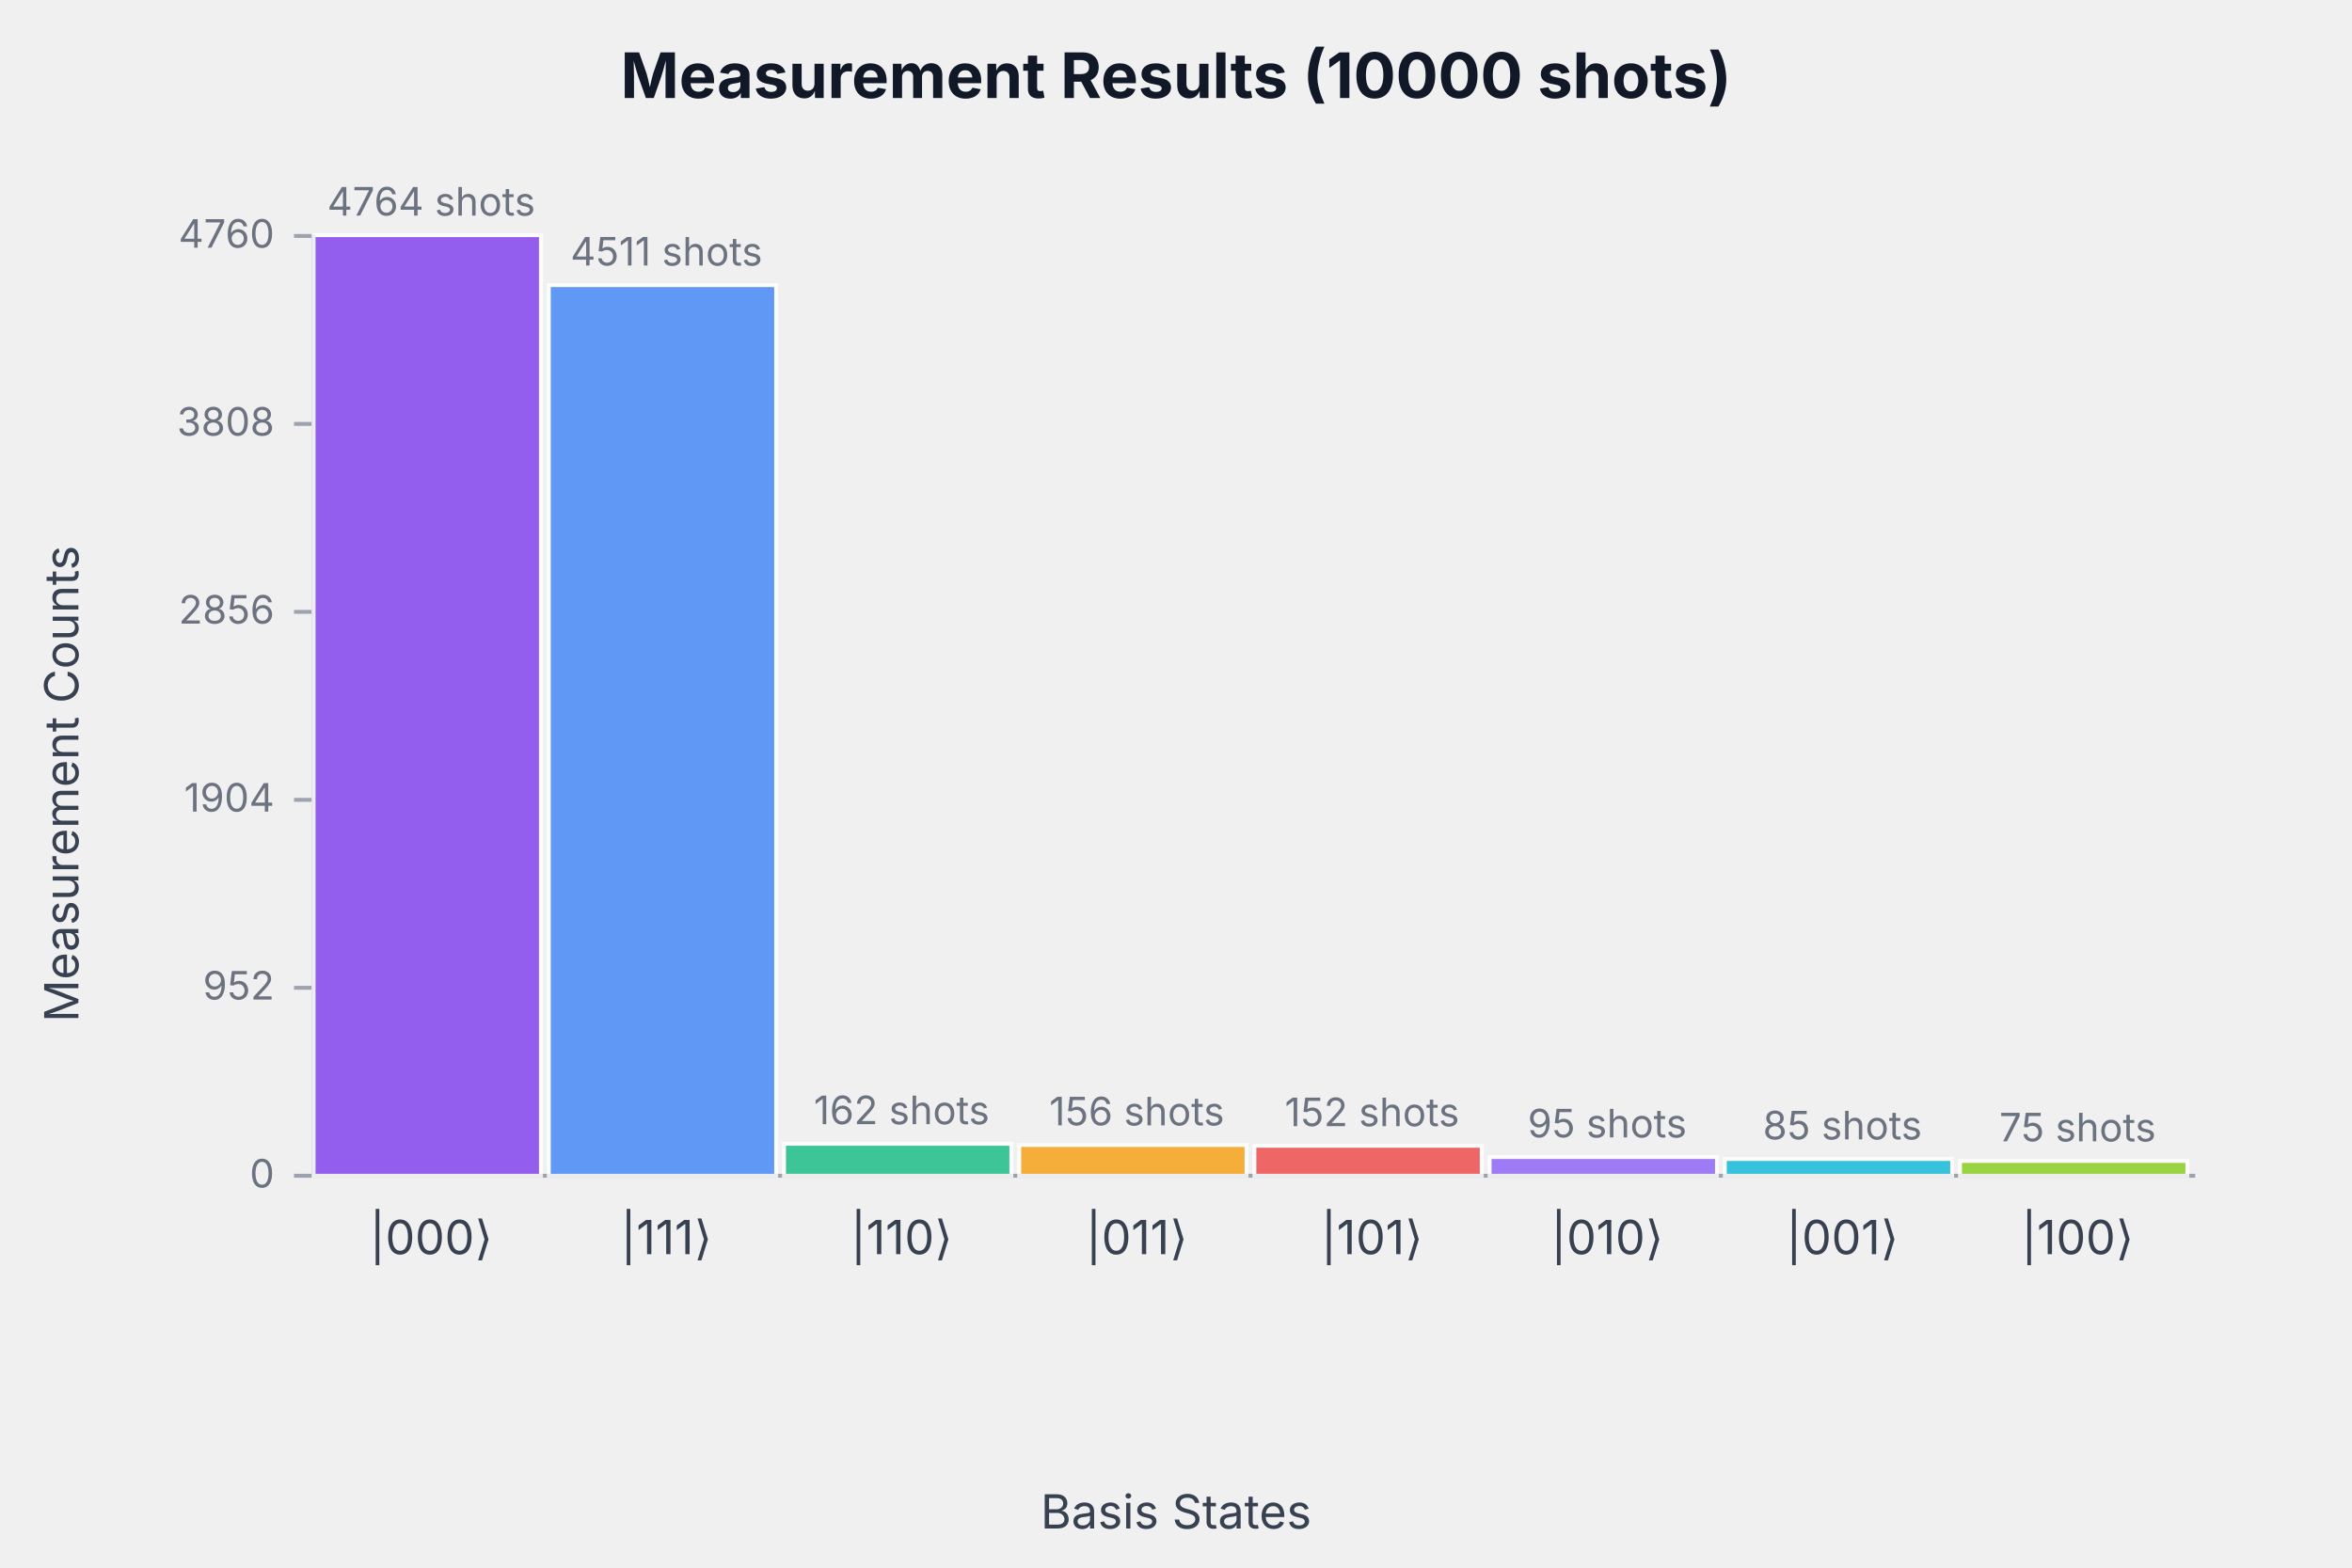
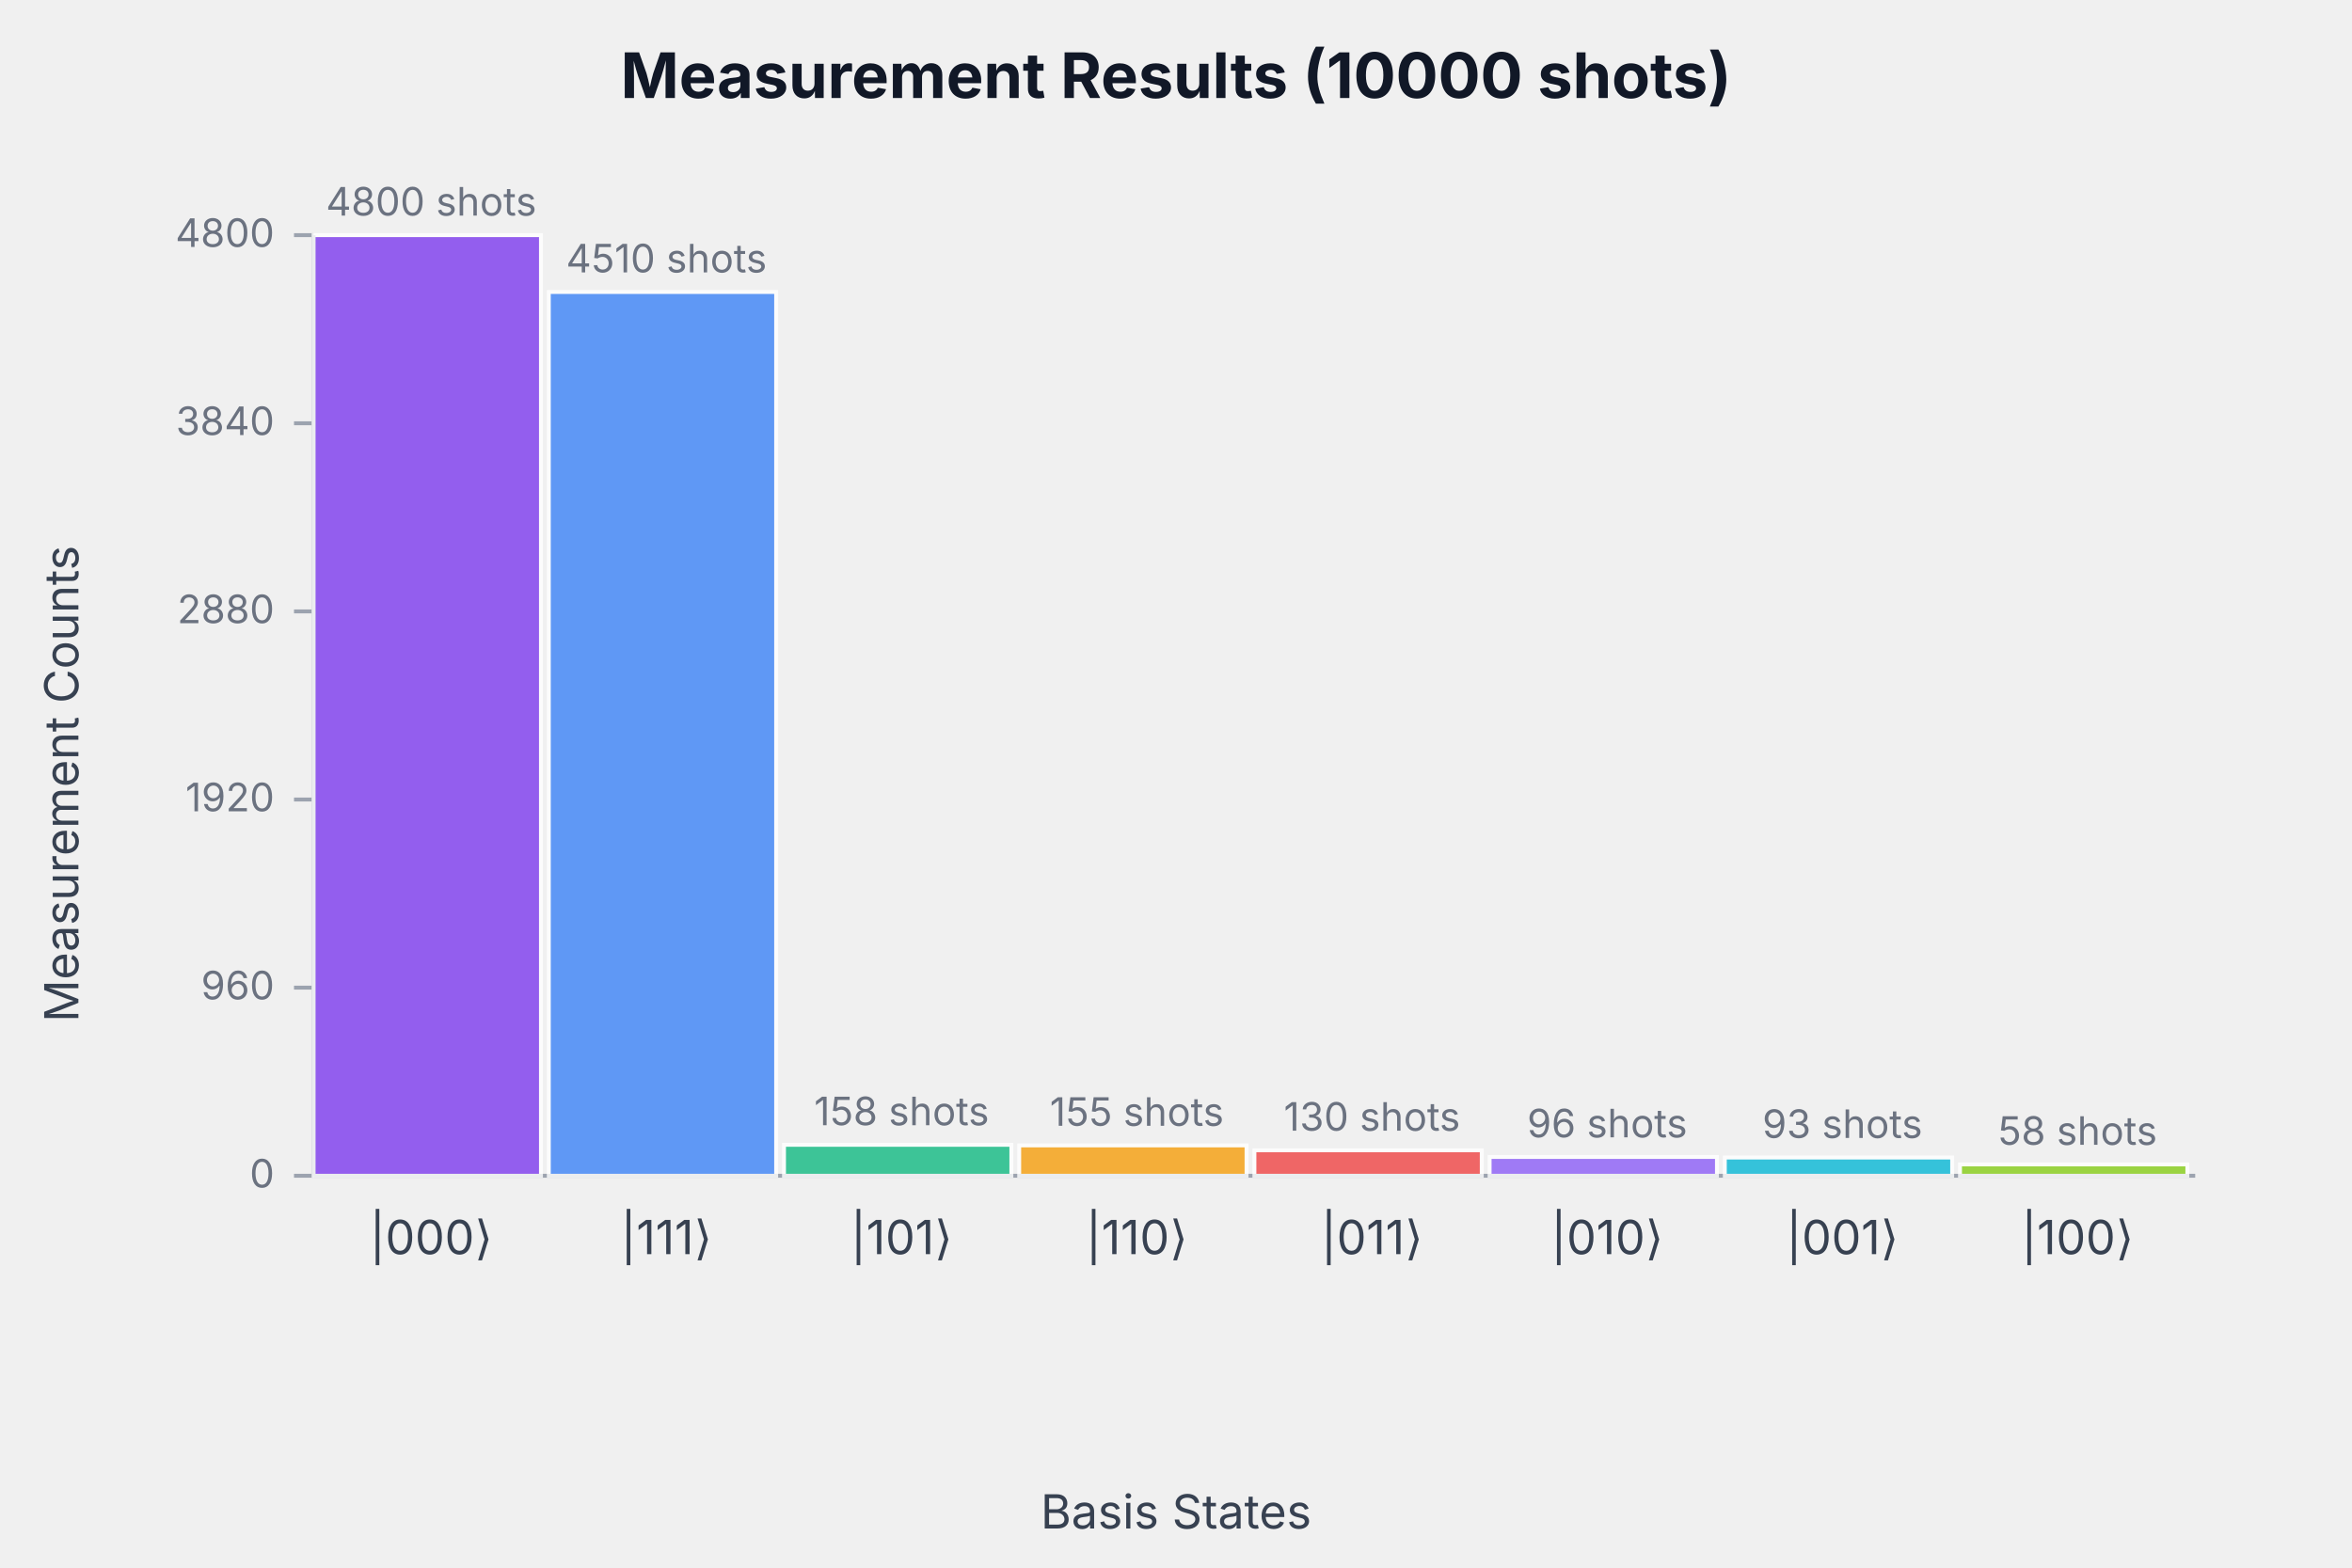
<svg xmlns="http://www.w3.org/2000/svg" height="400" style="background-color: #f9fafb; border: 1px solid #e5e7eb; border-radius: 8px;" width="600">
  <defs>
    <style>text { font-family: 'SF Pro Display', 'Segoe UI', system-ui, sans-serif; }
                     rect:hover { opacity: 1; stroke-width: 2; }</style>
  </defs>
  <text fill="#111827" font-size="16" font-weight="bold" text-anchor="middle" x="300" y="25">Measurement Results (10000 shots)</text>
  <text fill="#374151" font-size="12" text-anchor="middle" transform="rotate(-90 20 200)" x="20" y="200">Measurement Counts</text>
  <text fill="#374151" font-size="12" text-anchor="middle" x="300" y="390">Basis States</text>
  <g>
    <line stroke="#9ca3af" stroke-width="1" x1="80" x2="80" y1="60" y2="300" />
    <g>
      <line stroke="#9ca3af" stroke-width="1" x1="75" x2="80" y1="300" y2="300" />
      <text fill="#6b7280" font-size="10" text-anchor="end" x="70" y="303">0</text>
    </g>
    <g>
-       <line stroke="#9ca3af" stroke-width="1" x1="75" x2="80" y1="252.04" y2="252.04" />
-       <text fill="#6b7280" font-size="10" text-anchor="end" x="70" y="255.04">952</text>
+       <line stroke="#9ca3af" stroke-width="1" x1="75" x2="80" y1="252" y2="252" />
+       <text fill="#6b7280" font-size="10" text-anchor="end" x="70" y="255">960</text>
    </g>
    <g>
-       <line stroke="#9ca3af" stroke-width="1" x1="75" x2="80" y1="204.081" y2="204.081" />
-       <text fill="#6b7280" font-size="10" text-anchor="end" x="70" y="207.081">1904</text>
+       <line stroke="#9ca3af" stroke-width="1" x1="75" x2="80" y1="204" y2="204" />
+       <text fill="#6b7280" font-size="10" text-anchor="end" x="70" y="207">1920</text>
    </g>
    <g>
-       <line stroke="#9ca3af" stroke-width="1" x1="75" x2="80" y1="156.121" y2="156.121" />
-       <text fill="#6b7280" font-size="10" text-anchor="end" x="70" y="159.121">2856</text>
+       <line stroke="#9ca3af" stroke-width="1" x1="75" x2="80" y1="156" y2="156" />
+       <text fill="#6b7280" font-size="10" text-anchor="end" x="70" y="159">2880</text>
    </g>
    <g>
-       <line stroke="#9ca3af" stroke-width="1" x1="75" x2="80" y1="108.161" y2="108.161" />
-       <text fill="#6b7280" font-size="10" text-anchor="end" x="70" y="111.161">3808</text>
+       <line stroke="#9ca3af" stroke-width="1" x1="75" x2="80" y1="108" y2="108" />
+       <text fill="#6b7280" font-size="10" text-anchor="end" x="70" y="111">3840</text>
    </g>
    <g>
-       <line stroke="#9ca3af" stroke-width="1" x1="75" x2="80" y1="60.202" y2="60.202" />
-       <text fill="#6b7280" font-size="10" text-anchor="end" x="70" y="63.202">4760</text>
+       <line stroke="#9ca3af" stroke-width="1" x1="75" x2="80" y1="60" y2="60" />
+       <text fill="#6b7280" font-size="10" text-anchor="end" x="70" y="63">4800</text>
    </g>
  </g>
  <line stroke="#9ca3af" stroke-width="1" x1="80" x2="560" y1="300" y2="300" />
  <g class="bar-group">
    <rect fill="#7c3aed" height="240" opacity="0.8" stroke="#ffffff" stroke-width="1" width="58" x="80" y="60" />
    <text fill="#374151" font-size="12" text-anchor="middle" x="110" y="320">|000⟩</text>
-     <text fill="#6b7280" font-size="10" text-anchor="middle" x="110" y="55">4764 shots</text>
+     <text fill="#6b7280" font-size="10" text-anchor="middle" x="110" y="55">4800 shots</text>
  </g>
  <g class="bar-group">
-     <rect fill="#3b82f6" height="227.254" opacity="0.8" stroke="#ffffff" stroke-width="1" width="58" x="140" y="72.746" />
+     <rect fill="#3b82f6" height="225.5" opacity="0.8" stroke="#ffffff" stroke-width="1" width="58" x="140" y="74.5" />
    <text fill="#374151" font-size="12" text-anchor="middle" x="170" y="320">|111⟩</text>
-     <text fill="#6b7280" font-size="10" text-anchor="middle" x="170" y="67.746">4511 shots</text>
+     <text fill="#6b7280" font-size="10" text-anchor="middle" x="170" y="69.5">4510 shots</text>
  </g>
  <g class="bar-group">
-     <rect fill="#10b981" height="8.161" opacity="0.8" stroke="#ffffff" stroke-width="1" width="58" x="200" y="291.839" />
-     <text fill="#374151" font-size="12" text-anchor="middle" x="230" y="320">|110⟩</text>
-     <text fill="#6b7280" font-size="10" text-anchor="middle" x="230" y="286.839">162 shots</text>
+     <rect fill="#10b981" height="7.9" opacity="0.8" stroke="#ffffff" stroke-width="1" width="58" x="200" y="292.1" />
+     <text fill="#374151" font-size="12" text-anchor="middle" x="230" y="320">|101⟩</text>
+     <text fill="#6b7280" font-size="10" text-anchor="middle" x="230" y="287.1">158 shots</text>
  </g>
  <g class="bar-group">
-     <rect fill="#f59e0b" height="7.859" opacity="0.8" stroke="#ffffff" stroke-width="1" width="58" x="260" y="292.141" />
-     <text fill="#374151" font-size="12" text-anchor="middle" x="290" y="320">|011⟩</text>
-     <text fill="#6b7280" font-size="10" text-anchor="middle" x="290" y="287.141">156 shots</text>
+     <rect fill="#f59e0b" height="7.75" opacity="0.8" stroke="#ffffff" stroke-width="1" width="58" x="260" y="292.25" />
+     <text fill="#374151" font-size="12" text-anchor="middle" x="290" y="320">|110⟩</text>
+     <text fill="#6b7280" font-size="10" text-anchor="middle" x="290" y="287.25">155 shots</text>
  </g>
  <g class="bar-group">
-     <rect fill="#ef4444" height="7.657" opacity="0.8" stroke="#ffffff" stroke-width="1" width="58" x="320" y="292.343" />
-     <text fill="#374151" font-size="12" text-anchor="middle" x="350" y="320">|101⟩</text>
-     <text fill="#6b7280" font-size="10" text-anchor="middle" x="350" y="287.343">152 shots</text>
+     <rect fill="#ef4444" height="6.5" opacity="0.8" stroke="#ffffff" stroke-width="1" width="58" x="320" y="293.5" />
+     <text fill="#374151" font-size="12" text-anchor="middle" x="350" y="320">|011⟩</text>
+     <text fill="#6b7280" font-size="10" text-anchor="middle" x="350" y="288.5">130 shots</text>
  </g>
  <g class="bar-group">
-     <rect fill="#8b5cf6" height="4.786" opacity="0.8" stroke="#ffffff" stroke-width="1" width="58" x="380" y="295.214" />
+     <rect fill="#8b5cf6" height="4.8" opacity="0.8" stroke="#ffffff" stroke-width="1" width="58" x="380" y="295.2" />
    <text fill="#374151" font-size="12" text-anchor="middle" x="410" y="320">|010⟩</text>
-     <text fill="#6b7280" font-size="10" text-anchor="middle" x="410" y="290.214">95 shots</text>
+     <text fill="#6b7280" font-size="10" text-anchor="middle" x="410" y="290.2">96 shots</text>
  </g>
  <g class="bar-group">
-     <rect fill="#06b6d4" height="4.282" opacity="0.8" stroke="#ffffff" stroke-width="1" width="58" x="440" y="295.718" />
+     <rect fill="#06b6d4" height="4.65" opacity="0.8" stroke="#ffffff" stroke-width="1" width="58" x="440" y="295.35" />
    <text fill="#374151" font-size="12" text-anchor="middle" x="470" y="320">|001⟩</text>
-     <text fill="#6b7280" font-size="10" text-anchor="middle" x="470" y="290.718">85 shots</text>
+     <text fill="#6b7280" font-size="10" text-anchor="middle" x="470" y="290.35">93 shots</text>
  </g>
  <g class="bar-group">
-     <rect fill="#84cc16" height="3.778" opacity="0.8" stroke="#ffffff" stroke-width="1" width="58" x="500" y="296.222" />
+     <rect fill="#84cc16" height="2.9" opacity="0.8" stroke="#ffffff" stroke-width="1" width="58" x="500" y="297.1" />
    <text fill="#374151" font-size="12" text-anchor="middle" x="530" y="320">|100⟩</text>
-     <text fill="#6b7280" font-size="10" text-anchor="middle" x="530" y="291.222">75 shots</text>
+     <text fill="#6b7280" font-size="10" text-anchor="middle" x="530" y="292.1">58 shots</text>
  </g>
</svg>
